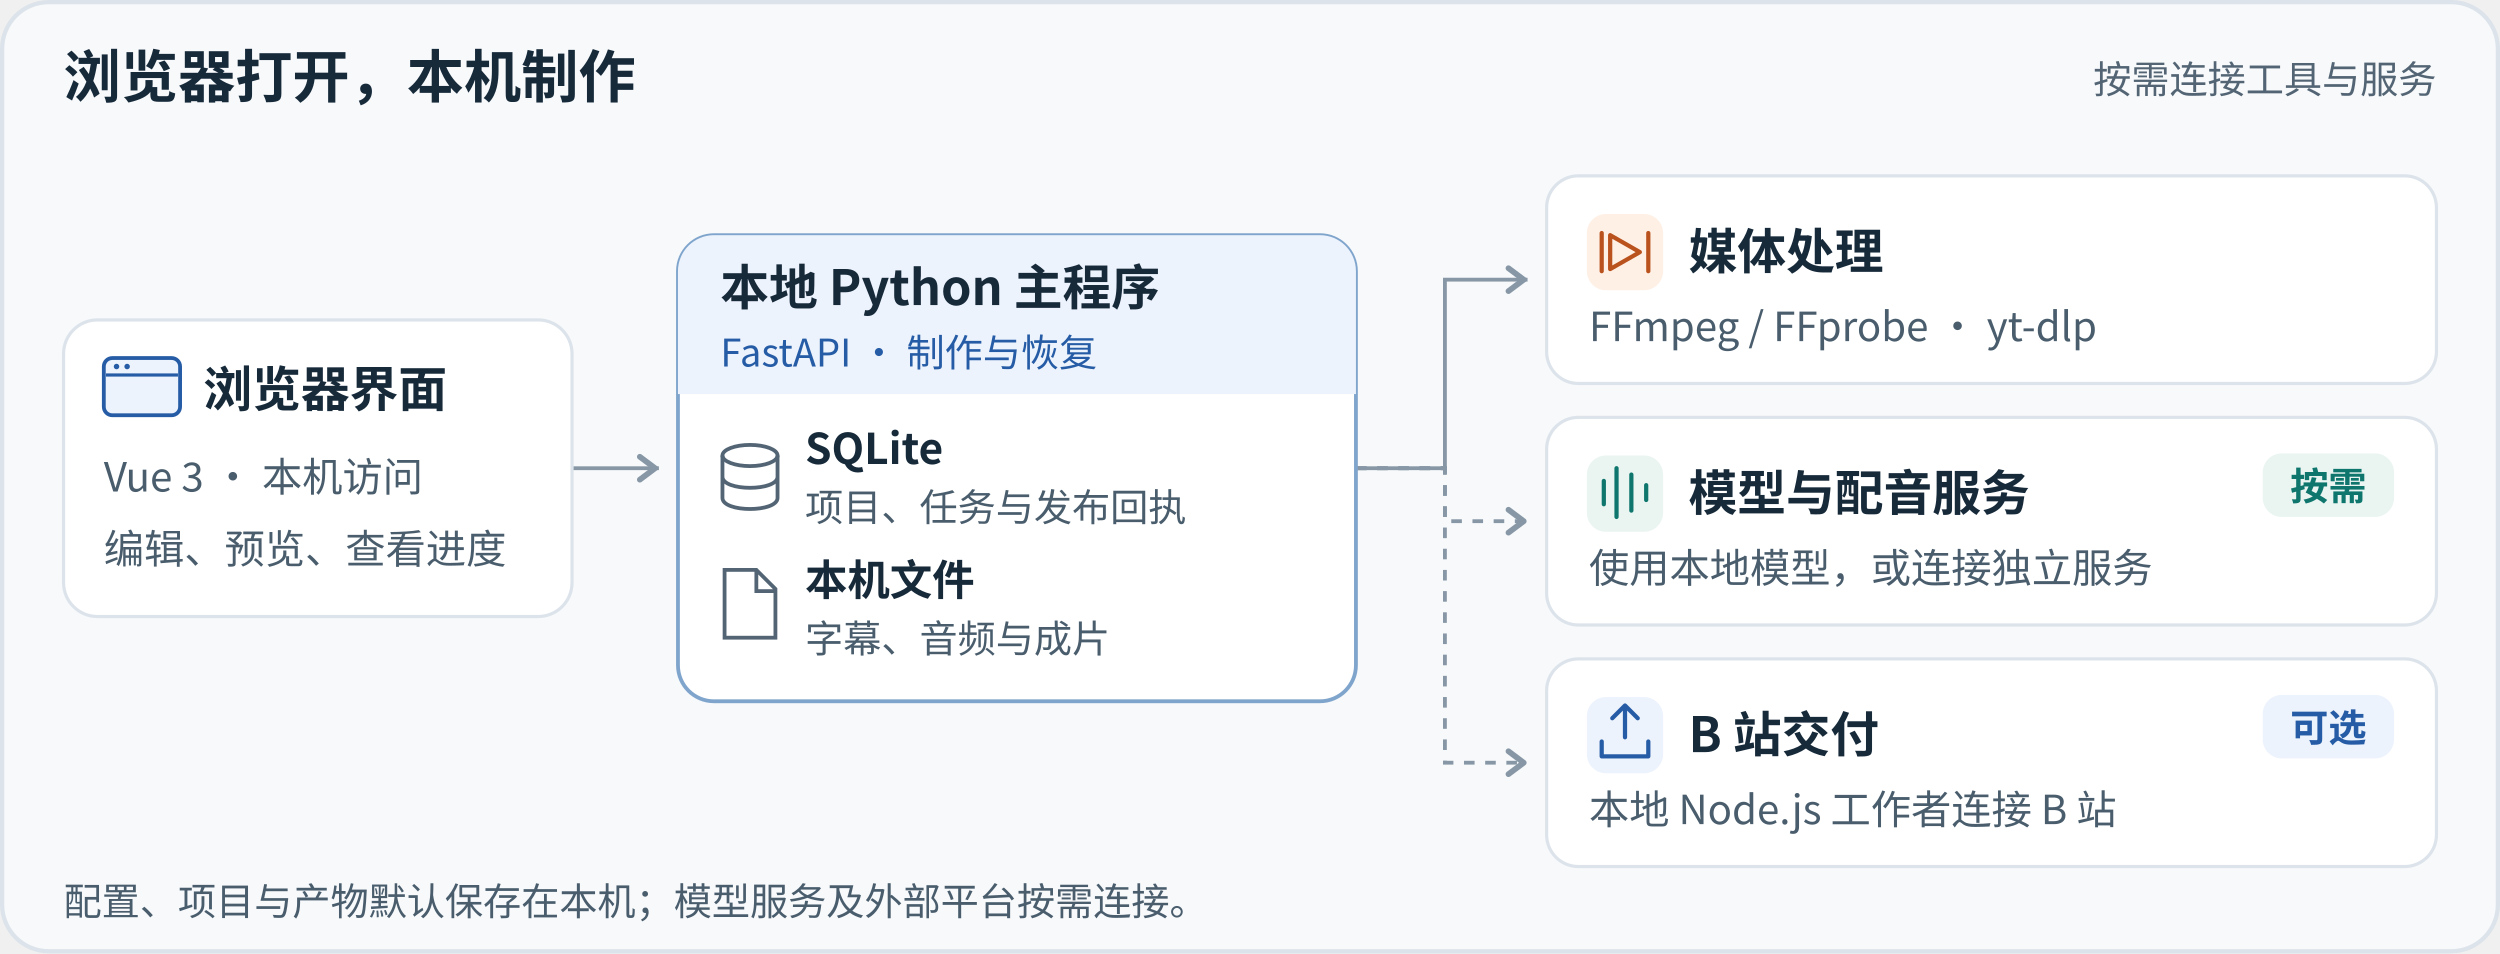
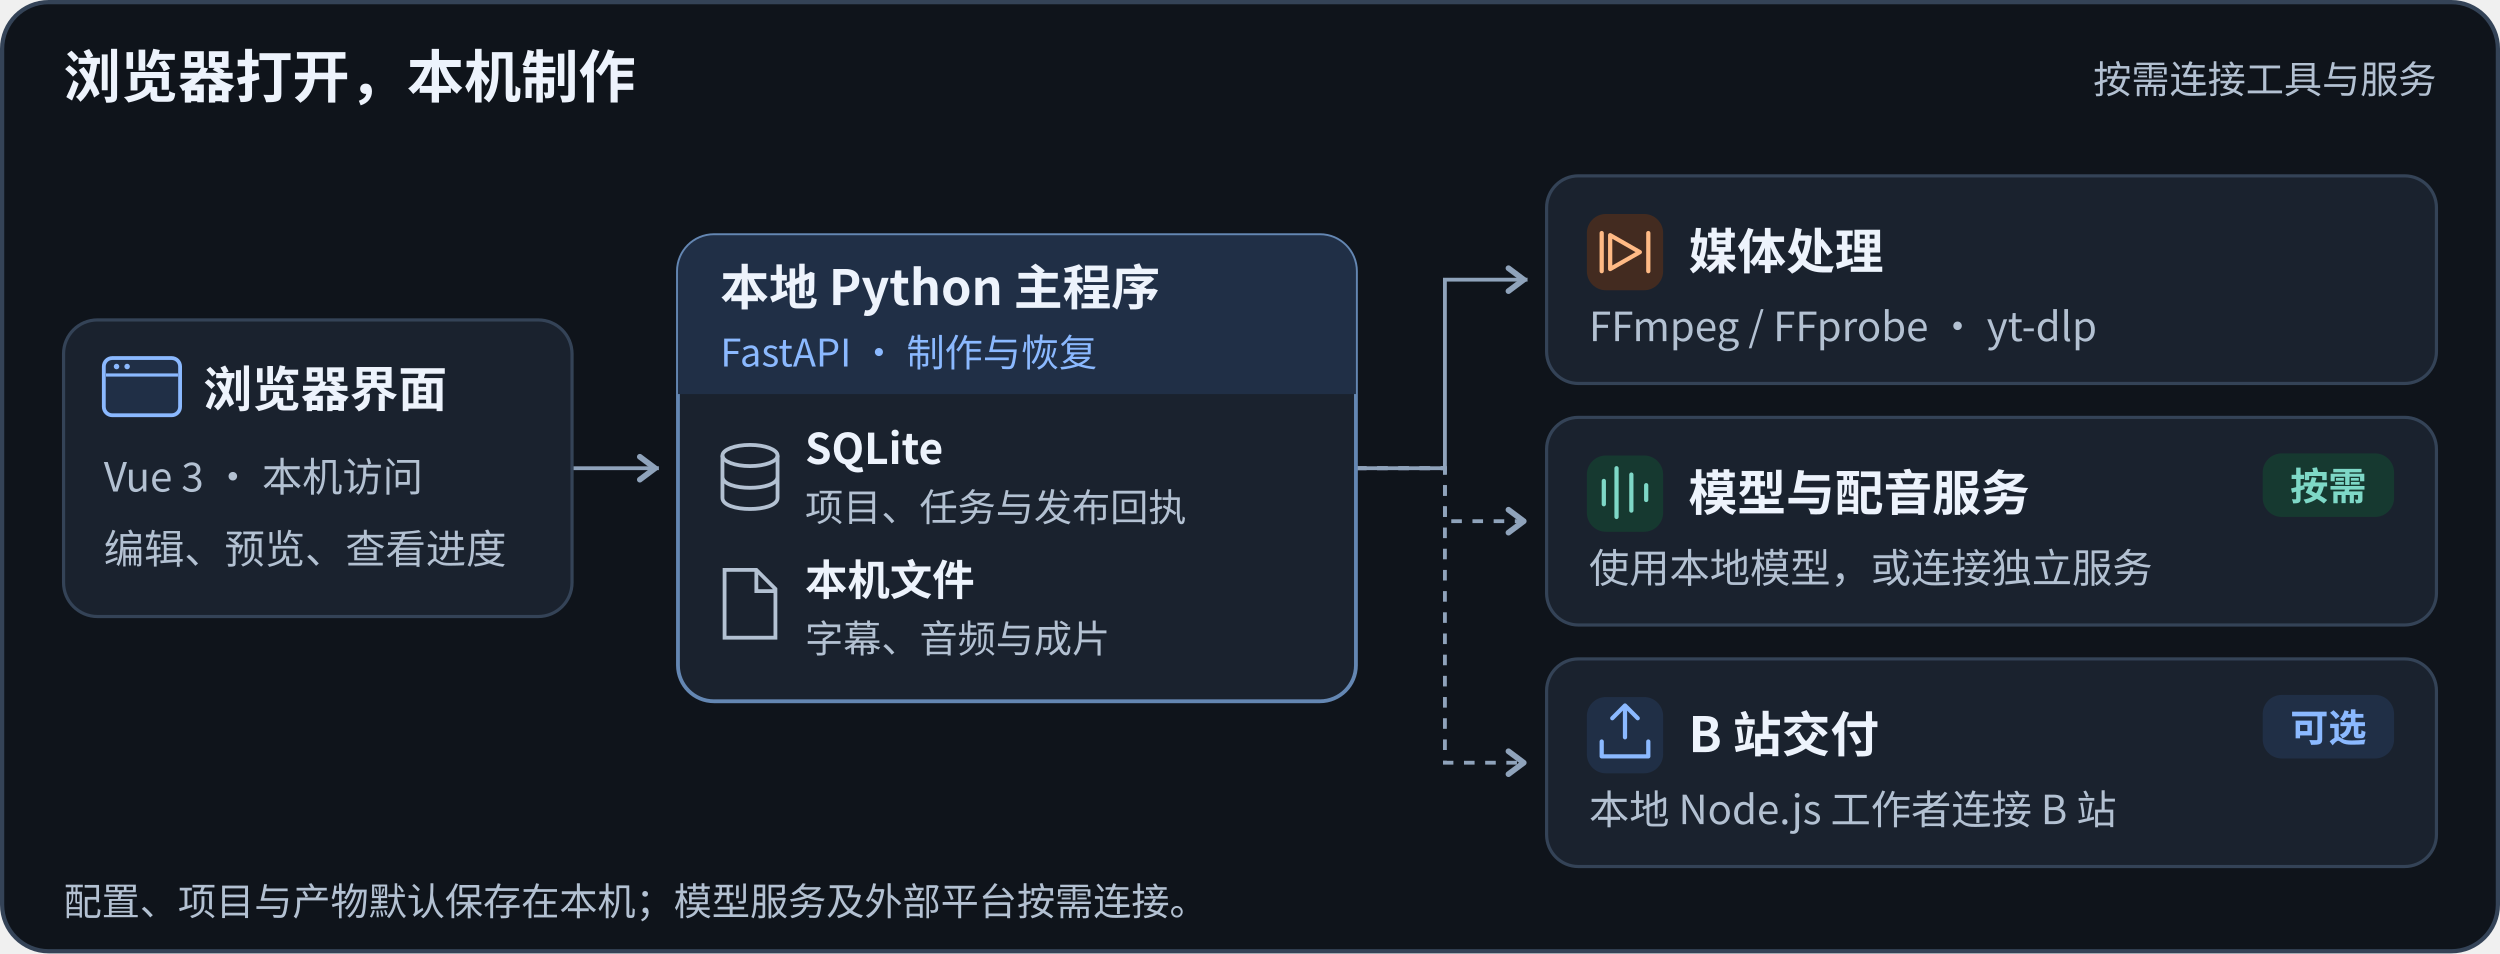
<svg xmlns="http://www.w3.org/2000/svg" width="1180" height="450" viewBox="0 0 1180 450" role="img" aria-labelledby="architecture-title architecture-desc">
  <defs>
    <marker id="architecture-arrow" markerWidth="8" markerHeight="8" refX="6" refY="4" orient="auto">
-       <path d="m1 1 4 3-4 3" fill="none" stroke="#8797a5" stroke-width="1.5" stroke-linecap="round" stroke-linejoin="round" />
+       <path d="m1 1 4 3-4 3" fill="none" stroke="#8fa3bb" stroke-width="1.5" stroke-linecap="round" stroke-linejoin="round" />
    </marker>
  </defs>
  <g font-family="-apple-system,BlinkMacSystemFont,'Segoe UI','Microsoft YaHei','PingFang SC','Noto Sans CJK SC',sans-serif">
-     <rect x="1" y="1" width="1178" height="448" rx="22" fill="#f7f9fb" stroke="#dce3ea" stroke-width="2" />
-     <text x="30" y="46" font-size="27" font-weight="700" fill="#172a3a">浏览器打开，本机制作</text>
-     <text x="1150" y="44" text-anchor="end" font-size="18" fill="#536574">按需连接工具与服务</text>
-     <g fill="none" stroke="#8797a5" stroke-width="1.8" marker-end="url(#architecture-arrow)">
+     <rect x="1" y="1" width="1178" height="448" rx="22" fill="#0f141b" stroke="#344357" stroke-width="2" />
+     <text x="30" y="46" font-size="27" font-weight="700" fill="#edf3fc">浏览器打开，本机制作</text>
+     <text x="1150" y="44" text-anchor="end" font-size="18" fill="#b3c1d2">按需连接工具与服务</text>
+     <g fill="none" stroke="#8fa3bb" stroke-width="1.8" marker-end="url(#architecture-arrow)">
      <path d="M270 221h41" />
      <path d="M640 221h42V132h39" />
      <path d="M640 221h42v25h39" stroke-dasharray="5 5" />
      <path d="M640 221h42v139h39" stroke-dasharray="5 5" />
    </g>
    <g>
-       <rect x="30" y="151" width="240" height="140" rx="16" fill="#fff" stroke="#dce3ea" stroke-width="1.5" />
-       <rect x="49" y="169" width="36" height="27" rx="4" fill="#edf3fd" stroke="#255ca5" stroke-width="1.8" />
-       <path d="M50 177h34" fill="none" stroke="#255ca5" stroke-width="1.5" />
-       <circle cx="55" cy="173" r="1.3" fill="#255ca5" />
-       <circle cx="60" cy="173" r="1.3" fill="#255ca5" />
-       <text x="96" y="192" font-size="23" font-weight="700" fill="#172a3a">浏览器界面</text>
-       <text x="49" y="232" font-size="19" fill="#495d6d">Vue 3 · 本机访问</text>
-       <text x="49" y="266" font-size="19" fill="#495d6d">编辑、预览、查看进度</text>
+       <rect x="30" y="151" width="240" height="140" rx="16" fill="#1a222e" stroke="#344357" stroke-width="1.5" />
+       <rect x="49" y="169" width="36" height="27" rx="4" fill="#202f46" stroke="#8bb9ff" stroke-width="1.8" />
+       <path d="M50 177h34" fill="none" stroke="#8bb9ff" stroke-width="1.5" />
+       <circle cx="55" cy="173" r="1.3" fill="#8bb9ff" />
+       <circle cx="60" cy="173" r="1.3" fill="#8bb9ff" />
+       <text x="96" y="192" font-size="23" font-weight="700" fill="#edf3fc">浏览器界面</text>
+       <text x="49" y="232" font-size="19" fill="#b3c1d2">Vue 3 · 本机访问</text>
+       <text x="49" y="266" font-size="19" fill="#b3c1d2">编辑、预览、查看进度</text>
    </g>
    <g>
-       <rect x="320" y="111" width="320" height="220" rx="17" fill="#fff" stroke="#80a5cc" stroke-width="1.8" />
-       <path d="M337 111h286a17 17 0 0 1 17 17v58H320v-58a17 17 0 0 1 17-17" fill="#edf3fd" />
-       <text x="340" y="144" font-size="23" font-weight="700" fill="#172a3a">本地 Python 主程序</text>
-       <text x="340" y="173" font-size="18" fill="#255ca5">FastAPI · 制作与恢复</text>
-       <g fill="none" stroke="#536574" stroke-width="1.8">
+       <rect x="320" y="111" width="320" height="220" rx="17" fill="#1a222e" stroke="#6487b3" stroke-width="1.8" />
+       <path d="M337 111h286a17 17 0 0 1 17 17v58H320v-58a17 17 0 0 1 17-17" fill="#202f46" />
+       <text x="340" y="144" font-size="23" font-weight="700" fill="#edf3fc">本地 Python 主程序</text>
+       <text x="340" y="173" font-size="18" fill="#8bb9ff">FastAPI · 制作与恢复</text>
+       <g fill="none" stroke="#b3c1d2" stroke-width="1.8">
        <ellipse cx="354" cy="215" rx="13" ry="5" />
        <path d="M341 215v20c0 7 26 7 26 0v-20m-26 10c0 7 26 7 26 0" />
        <path d="M342 269h15l9 9v23h-24zM357 269v10h9" />
      </g>
-       <text x="380" y="219" font-size="20" font-weight="600" fill="#172a3a">SQLite</text>
-       <text x="380" y="246" font-size="18" fill="#495d6d">项目、任务与发布回执</text>
-       <text x="380" y="281" font-size="20" font-weight="600" fill="#172a3a">本机文件</text>
-       <text x="380" y="308" font-size="18" fill="#495d6d">字幕、音频与成片</text>
+       <text x="380" y="219" font-size="20" font-weight="600" fill="#edf3fc">SQLite</text>
+       <text x="380" y="246" font-size="18" fill="#b3c1d2">项目、任务与发布回执</text>
+       <text x="380" y="281" font-size="20" font-weight="600" fill="#edf3fc">本机文件</text>
+       <text x="380" y="308" font-size="18" fill="#b3c1d2">字幕、音频与成片</text>
    </g>
    <g>
-       <rect x="730" y="83" width="420" height="98" rx="15" fill="#fff" stroke="#dce3ea" stroke-width="1.5" />
-       <rect x="749" y="101" width="36" height="36" rx="9" fill="#fff0e6" />
-       <g fill="none" stroke="#b9521d" stroke-width="2" stroke-linecap="round" stroke-linejoin="round">
+       <rect x="730" y="83" width="420" height="98" rx="15" fill="#1a222e" stroke="#344357" stroke-width="1.5" />
+       <rect x="749" y="101" width="36" height="36" rx="9" fill="#432b20" />
+       <g fill="none" stroke="#ffba85" stroke-width="2" stroke-linecap="round" stroke-linejoin="round">
        <path d="m760 111 14 8-14 8zM756 110v18m22-18v18" />
      </g>
-       <text x="797" y="127" font-size="23" font-weight="700" fill="#172a3a">媒体处理</text>
-       <text x="750" y="161" font-size="19" fill="#495d6d">FFmpeg / FFprobe · yt-dlp</text>
+       <text x="797" y="127" font-size="23" font-weight="700" fill="#edf3fc">媒体处理</text>
+       <text x="750" y="161" font-size="19" fill="#b3c1d2">FFmpeg / FFprobe · yt-dlp</text>
    </g>
    <g>
-       <rect x="730" y="197" width="420" height="98" rx="15" fill="#fff" stroke="#dce3ea" stroke-width="1.5" />
-       <rect x="749" y="215" width="36" height="36" rx="9" fill="#eaf5f2" />
-       <g fill="none" stroke="#0f766e" stroke-width="2" stroke-linecap="round">
+       <rect x="730" y="197" width="420" height="98" rx="15" fill="#1a222e" stroke="#344357" stroke-width="1.5" />
+       <rect x="749" y="215" width="36" height="36" rx="9" fill="#163930" />
+       <g fill="none" stroke="#7ed8c7" stroke-width="2" stroke-linecap="round">
        <path d="M757 227v11m6-17v23m7-20v17m7-12v7" />
      </g>
-       <text x="797" y="241" font-size="23" font-weight="700" fill="#172a3a">模型与配音服务</text>
-       <rect x="1068" y="214" width="62" height="30" rx="9" fill="#eaf5f2" />
-       <text x="1099" y="236" text-anchor="middle" font-size="18" font-weight="600" fill="#0f766e">按需</text>
-       <text x="750" y="275" font-size="19" fill="#495d6d">使用本地模型，或连接独立服务</text>
+       <text x="797" y="241" font-size="23" font-weight="700" fill="#edf3fc">模型与配音服务</text>
+       <rect x="1068" y="214" width="62" height="30" rx="9" fill="#163930" />
+       <text x="1099" y="236" text-anchor="middle" font-size="18" font-weight="600" fill="#7ed8c7">按需</text>
+       <text x="750" y="275" font-size="19" fill="#b3c1d2">使用本地模型，或连接独立服务</text>
    </g>
    <g>
-       <rect x="730" y="311" width="420" height="98" rx="15" fill="#fff" stroke="#dce3ea" stroke-width="1.5" />
-       <rect x="749" y="329" width="36" height="36" rx="9" fill="#edf3fd" />
-       <g fill="none" stroke="#255ca5" stroke-width="2" stroke-linecap="round" stroke-linejoin="round">
+       <rect x="730" y="311" width="420" height="98" rx="15" fill="#1a222e" stroke="#344357" stroke-width="1.5" />
+       <rect x="749" y="329" width="36" height="36" rx="9" fill="#202f46" />
+       <g fill="none" stroke="#8bb9ff" stroke-width="2" stroke-linecap="round" stroke-linejoin="round">
        <path d="M756 350v7h22v-7m-11-2v-15m-6 6 6-6 6 6" />
      </g>
-       <text x="797" y="355" font-size="23" font-weight="700" fill="#172a3a">B 站交付</text>
-       <rect x="1068" y="328" width="62" height="30" rx="9" fill="#edf3fd" />
-       <text x="1099" y="350" text-anchor="middle" font-size="18" font-weight="600" fill="#255ca5">可选</text>
-       <text x="750" y="389" font-size="19" fill="#495d6d">本地 Node.js 工作者连接 B 站</text>
+       <text x="797" y="355" font-size="23" font-weight="700" fill="#edf3fc">B 站交付</text>
+       <rect x="1068" y="328" width="62" height="30" rx="9" fill="#202f46" />
+       <text x="1099" y="350" text-anchor="middle" font-size="18" font-weight="600" fill="#8bb9ff">可选</text>
+       <text x="750" y="389" font-size="19" fill="#b3c1d2">本地 Node.js 工作者连接 B 站</text>
    </g>
-     <text x="30" y="432" font-size="18" fill="#495d6d">配置、项目与产物默认保存在本机；模型服务及外部平台按需连接。</text>
+     <text x="30" y="432" font-size="18" fill="#b3c1d2">配置、项目与产物默认保存在本机；模型服务及外部平台按需连接。</text>
  </g>
</svg>
